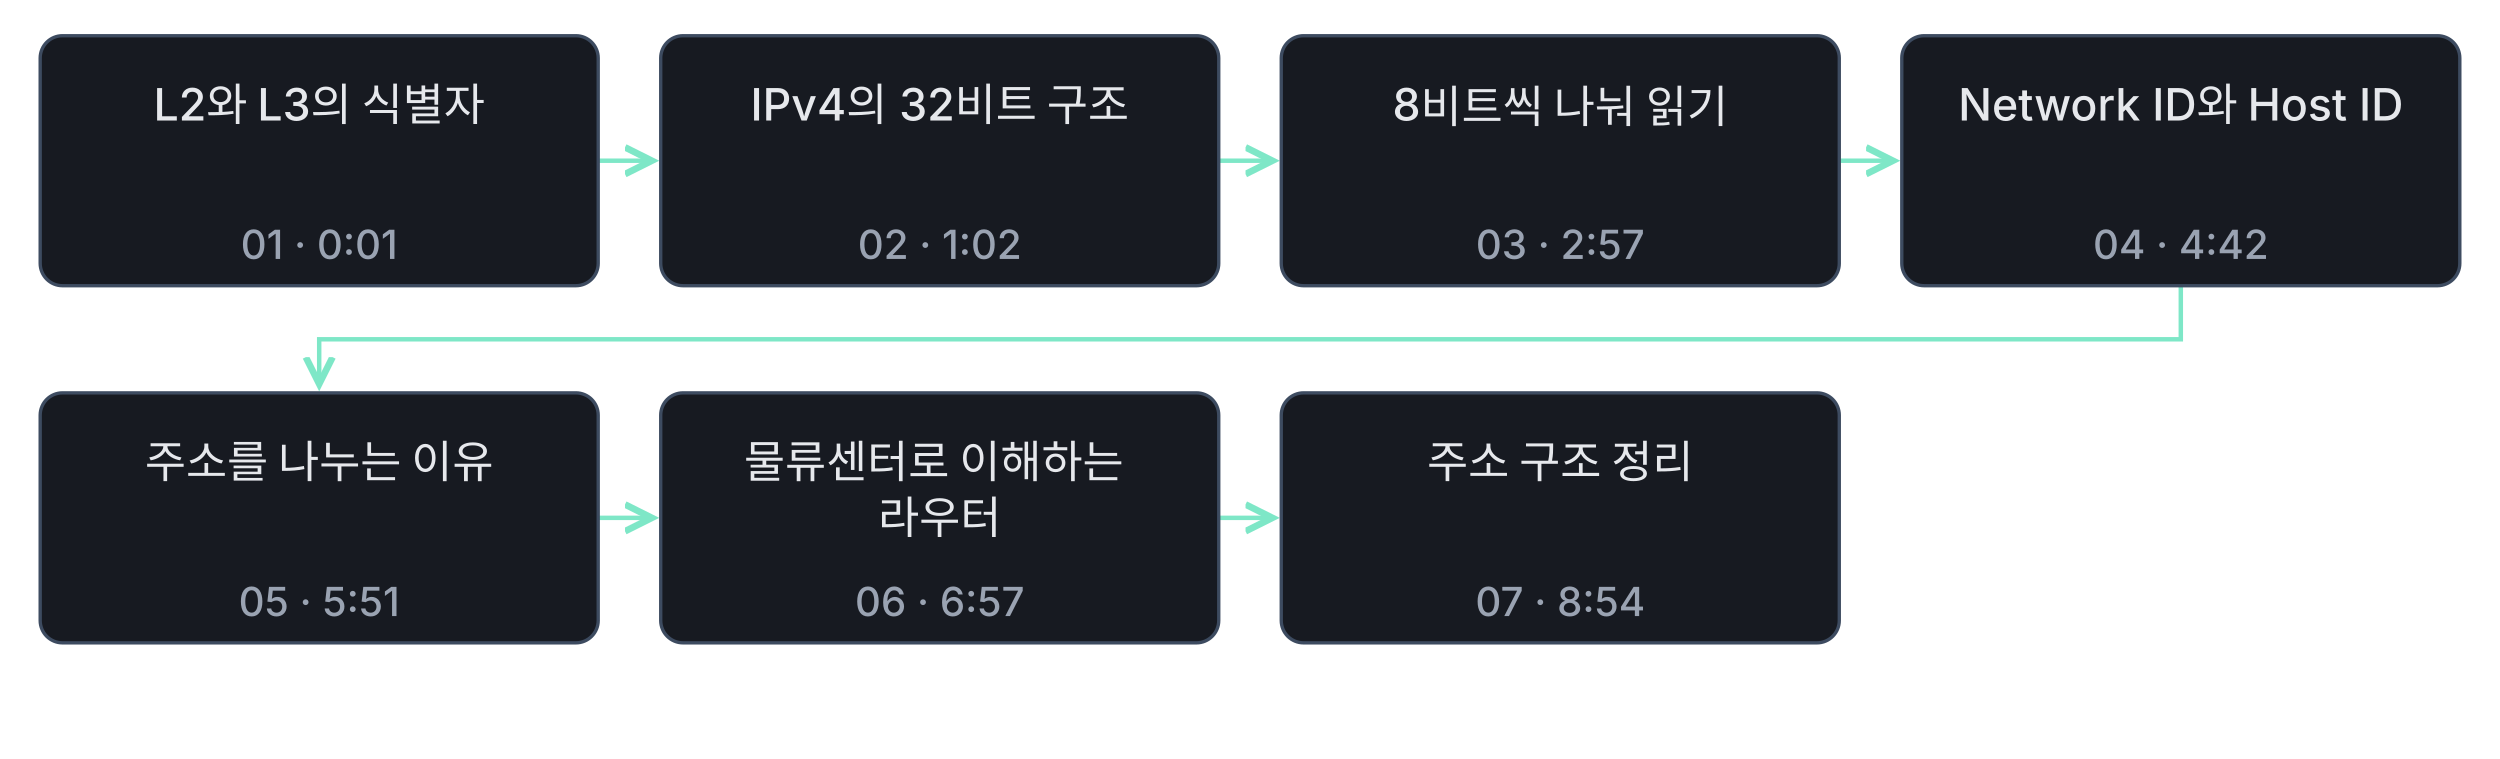
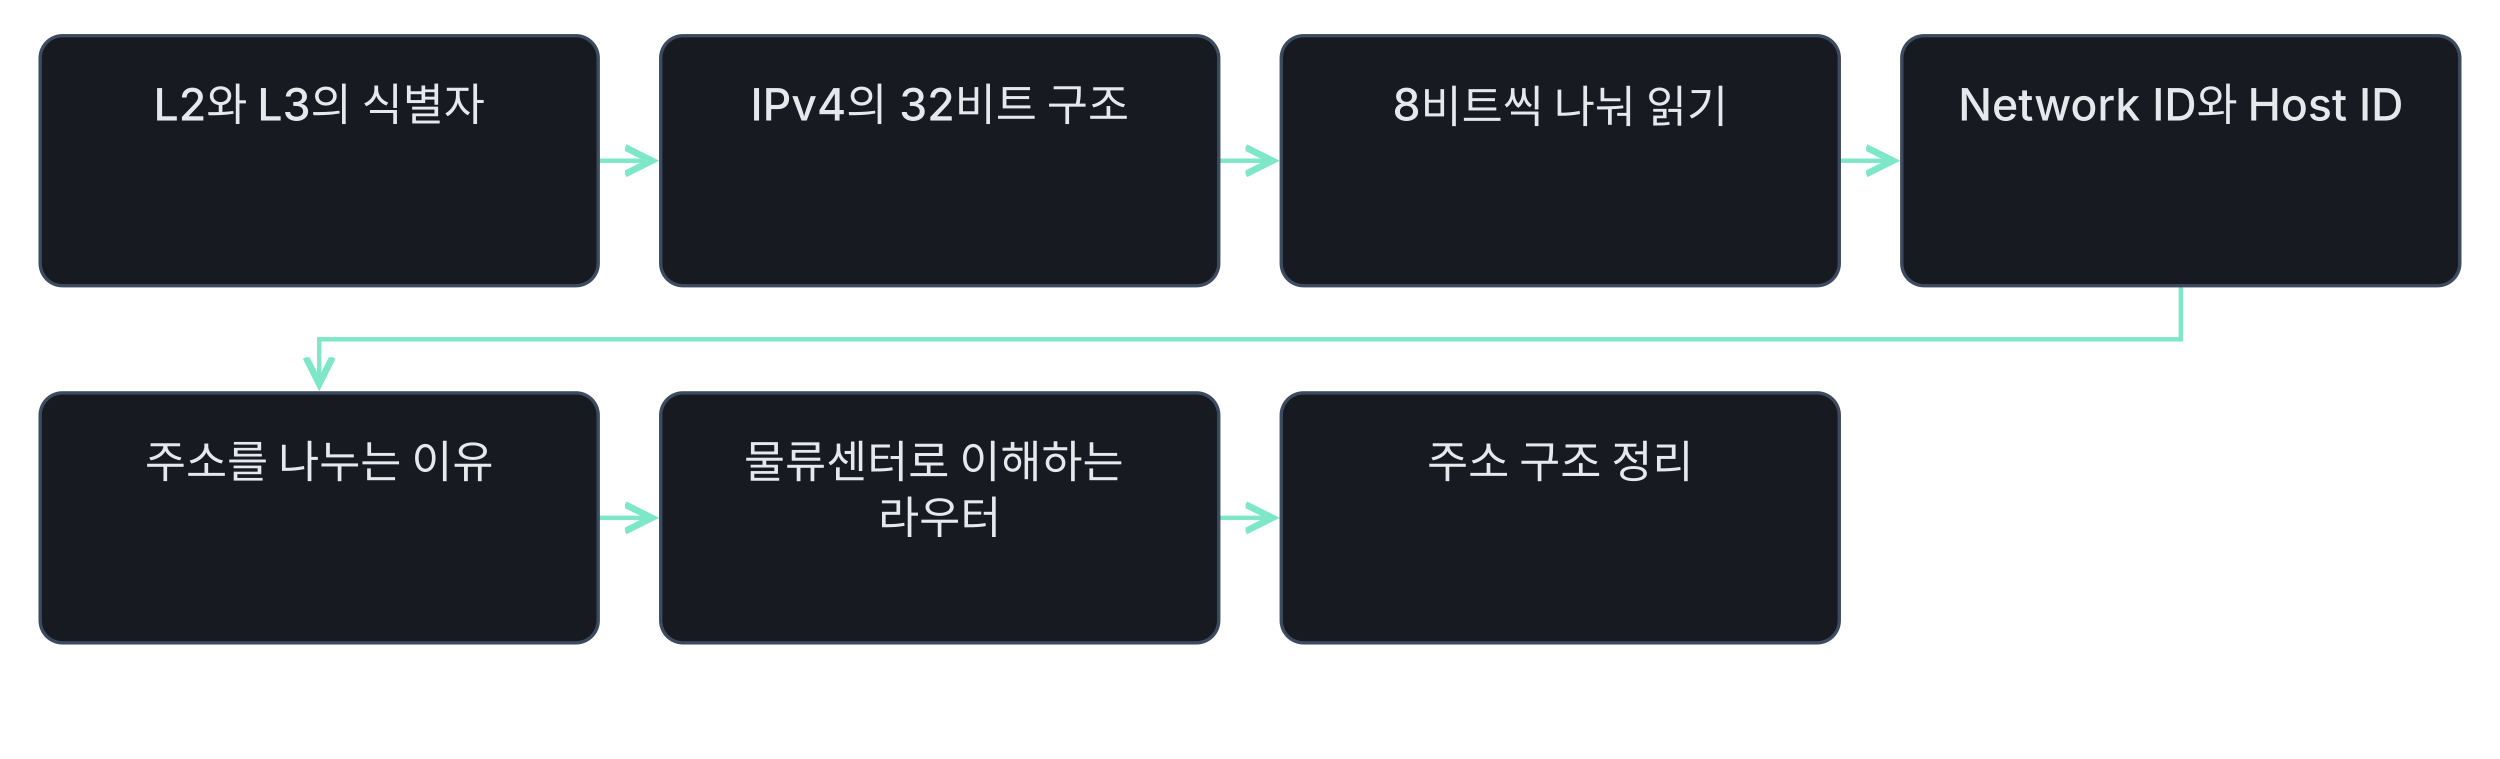
<svg xmlns="http://www.w3.org/2000/svg" class="learning-flow" viewBox="0 0 1120 340" role="group" aria-labelledby="lesson-11-basic-export-title lesson-11-basic-export-desc" lang="ko">
  <defs>
    <marker id="lesson-11-basic-export-arrow" markerWidth="8" markerHeight="8" refX="6" refY="4" orient="auto">
      <path d="M0 1 L6 4 L0 7" fill="none" stroke="#7ee7c7" stroke-width="1.5" />
    </marker>
  </defs>
-   <style>.learning-flow{background:#0f1115}.learning-flow text{font:500 20px -apple-system,BlinkMacSystemFont,'Apple SD Gothic Neo','Segoe UI',sans-serif;fill:#e6e8ec}.learning-flow .flow-time{font-size:18px;fill:#9aa3b2}.learning-flow .flow-note{font-size:18px;fill:#9aa3b2}.learning-flow rect{fill:#171a21;stroke:#3d4b60;stroke-width:1.5}.learning-flow a:hover rect,.learning-flow a:focus rect{stroke:#7ee7c7;stroke-width:3}.learning-flow a:focus{outline:none}</style>
+   <style>.learning-flow{background:#0f1115}.learning-flow text{font:500 20px -apple-system,BlinkMacSystemFont,'Apple SD Gothic Neo','Segoe UI',sans-serif;fill:#e6e8ec}.learning-flow .flow-note{font-size:18px;fill:#9aa3b2}.learning-flow rect{fill:#171a21;stroke:#3d4b60;stroke-width:1.5}.learning-flow a:hover rect,.learning-flow a:focus rect{stroke:#7ee7c7;stroke-width:3}.learning-flow a:focus{outline:none}</style>
  <g fill="none" stroke="#7ee7c7" stroke-width="2" marker-end="url(#lesson-11-basic-export-arrow)">
    <path d="M268 72.0 H292" />
    <path d="M546 72.0 H570" />
    <path d="M824 72.0 H848" />
    <path d="M977.0 128 V152.0 H143.0 V172" />
    <path d="M268 232.0 H292" />
    <path d="M546 232.0 H570" />
  </g>
  <a href="../lesson-11.html#concept-basic-11-01" target="_top" aria-label="L2와 L3의 식별자 설명으로 이동">
    <rect x="18" y="16" width="250" height="112" rx="10" />
    <text x="143.0" y="54" text-anchor="middle">
      <tspan x="143.0" dy="0">L2와 L3의 식별자</tspan>
    </text>
-     <text class="flow-time" x="143.0" y="116" text-anchor="middle">01 · 0:01</text>
  </a>
  <a href="../lesson-11.html#concept-basic-11-02" target="_top" aria-label="IPv4의 32비트 구조 설명으로 이동">
    <rect x="296" y="16" width="250" height="112" rx="10" />
    <text x="421.0" y="54" text-anchor="middle">
      <tspan x="421.0" dy="0">IPv4의 32비트 구조</tspan>
    </text>
-     <text class="flow-time" x="421.0" y="116" text-anchor="middle">02 · 1:02</text>
  </a>
  <a href="../lesson-11.html#concept-basic-11-03" target="_top" aria-label="8비트씩 나눠 읽기 설명으로 이동">
    <rect x="574" y="16" width="250" height="112" rx="10" />
    <text x="699.0" y="54" text-anchor="middle">
      <tspan x="699.0" dy="0">8비트씩 나눠 읽기</tspan>
    </text>
-     <text class="flow-time" x="699.0" y="116" text-anchor="middle">03 · 2:57</text>
  </a>
  <a href="../lesson-11.html#concept-basic-11-04" target="_top" aria-label="Network ID와 Host ID 설명으로 이동">
    <rect x="852" y="16" width="250" height="112" rx="10" />
    <text x="977.0" y="54" text-anchor="middle">
      <tspan x="977.0" dy="0">Network ID와 Host ID</tspan>
    </text>
-     <text class="flow-time" x="977.0" y="116" text-anchor="middle">04 · 4:42</text>
  </a>
  <a href="../lesson-11.html#concept-basic-11-05" target="_top" aria-label="주소를 나누는 이유 설명으로 이동">
    <rect x="18" y="176" width="250" height="112" rx="10" />
    <text x="143.0" y="214" text-anchor="middle">
      <tspan x="143.0" dy="0">주소를 나누는 이유</tspan>
    </text>
-     <text class="flow-time" x="143.0" y="276" text-anchor="middle">05 · 5:51</text>
  </a>
  <a href="../lesson-11.html#concept-basic-11-06" target="_top" aria-label="물류센터로 이해하는 라우터 설명으로 이동">
    <rect x="296" y="176" width="250" height="112" rx="10" />
    <text x="421.0" y="214" text-anchor="middle">
      <tspan x="421.0" dy="0">물류센터로 이해하는</tspan>
      <tspan x="421.0" dy="25">라우터</tspan>
    </text>
-     <text class="flow-time" x="421.0" y="276" text-anchor="middle">06 · 6:57</text>
  </a>
  <a href="../lesson-11.html#concept-basic-11-07" target="_top" aria-label="주소 구조 정리 설명으로 이동">
    <rect x="574" y="176" width="250" height="112" rx="10" />
    <text x="699.0" y="214" text-anchor="middle">
      <tspan x="699.0" dy="0">주소 구조 정리</tspan>
    </text>
-     <text class="flow-time" x="699.0" y="276" text-anchor="middle">07 · 8:54</text>
  </a>
</svg>
